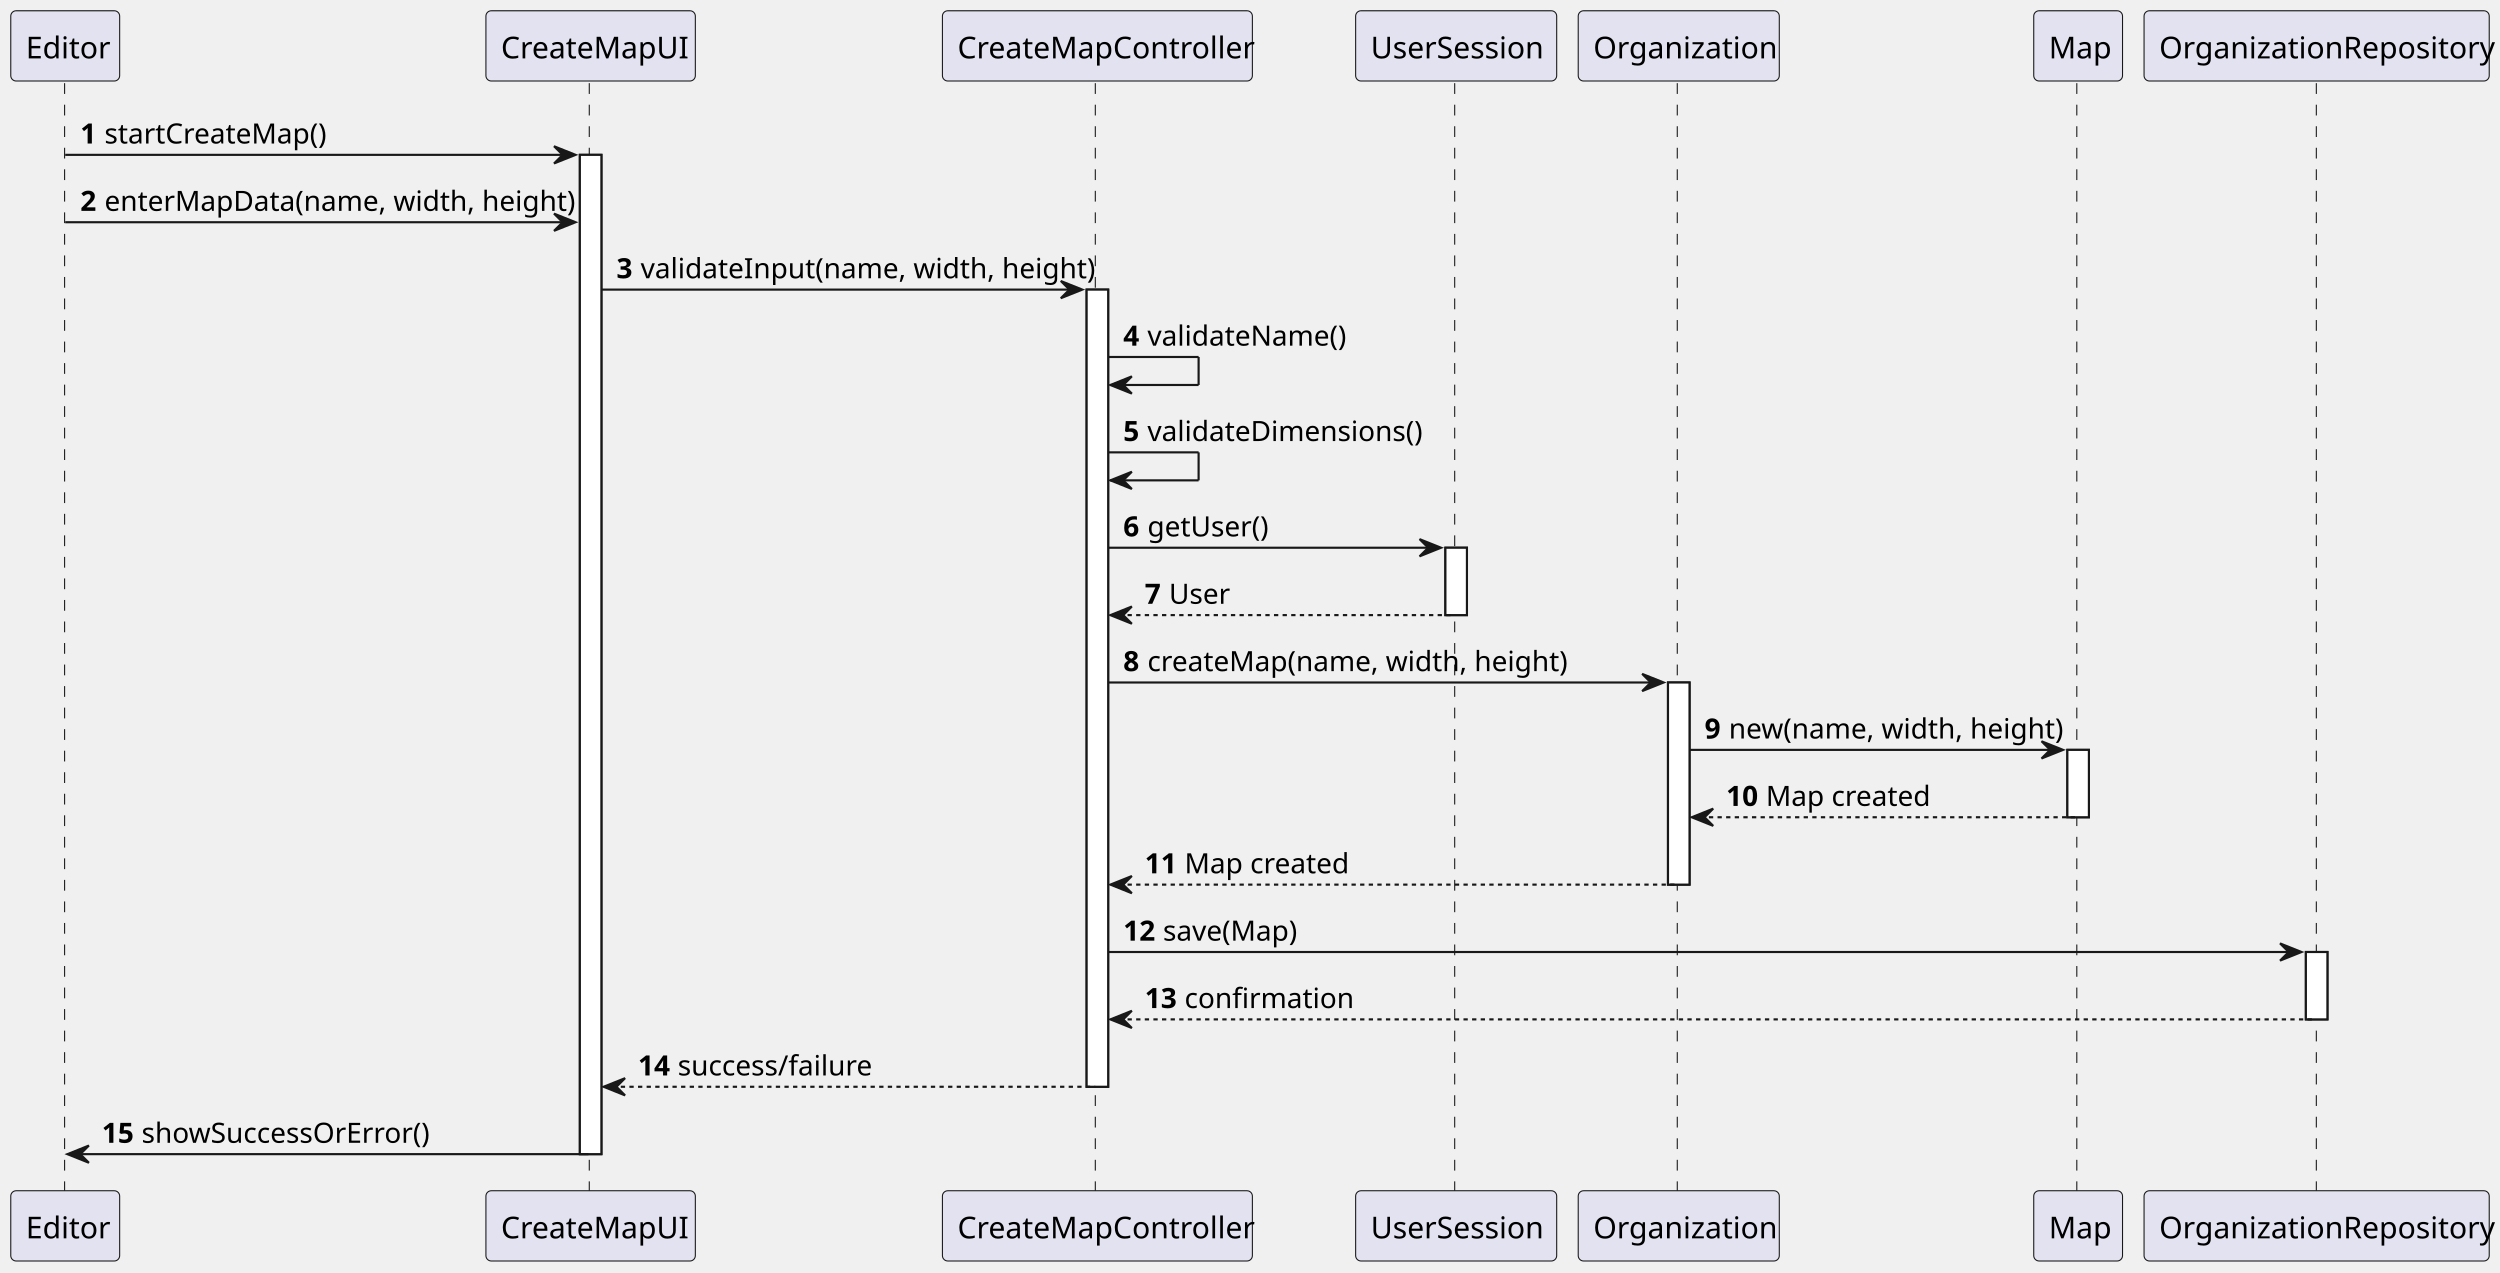
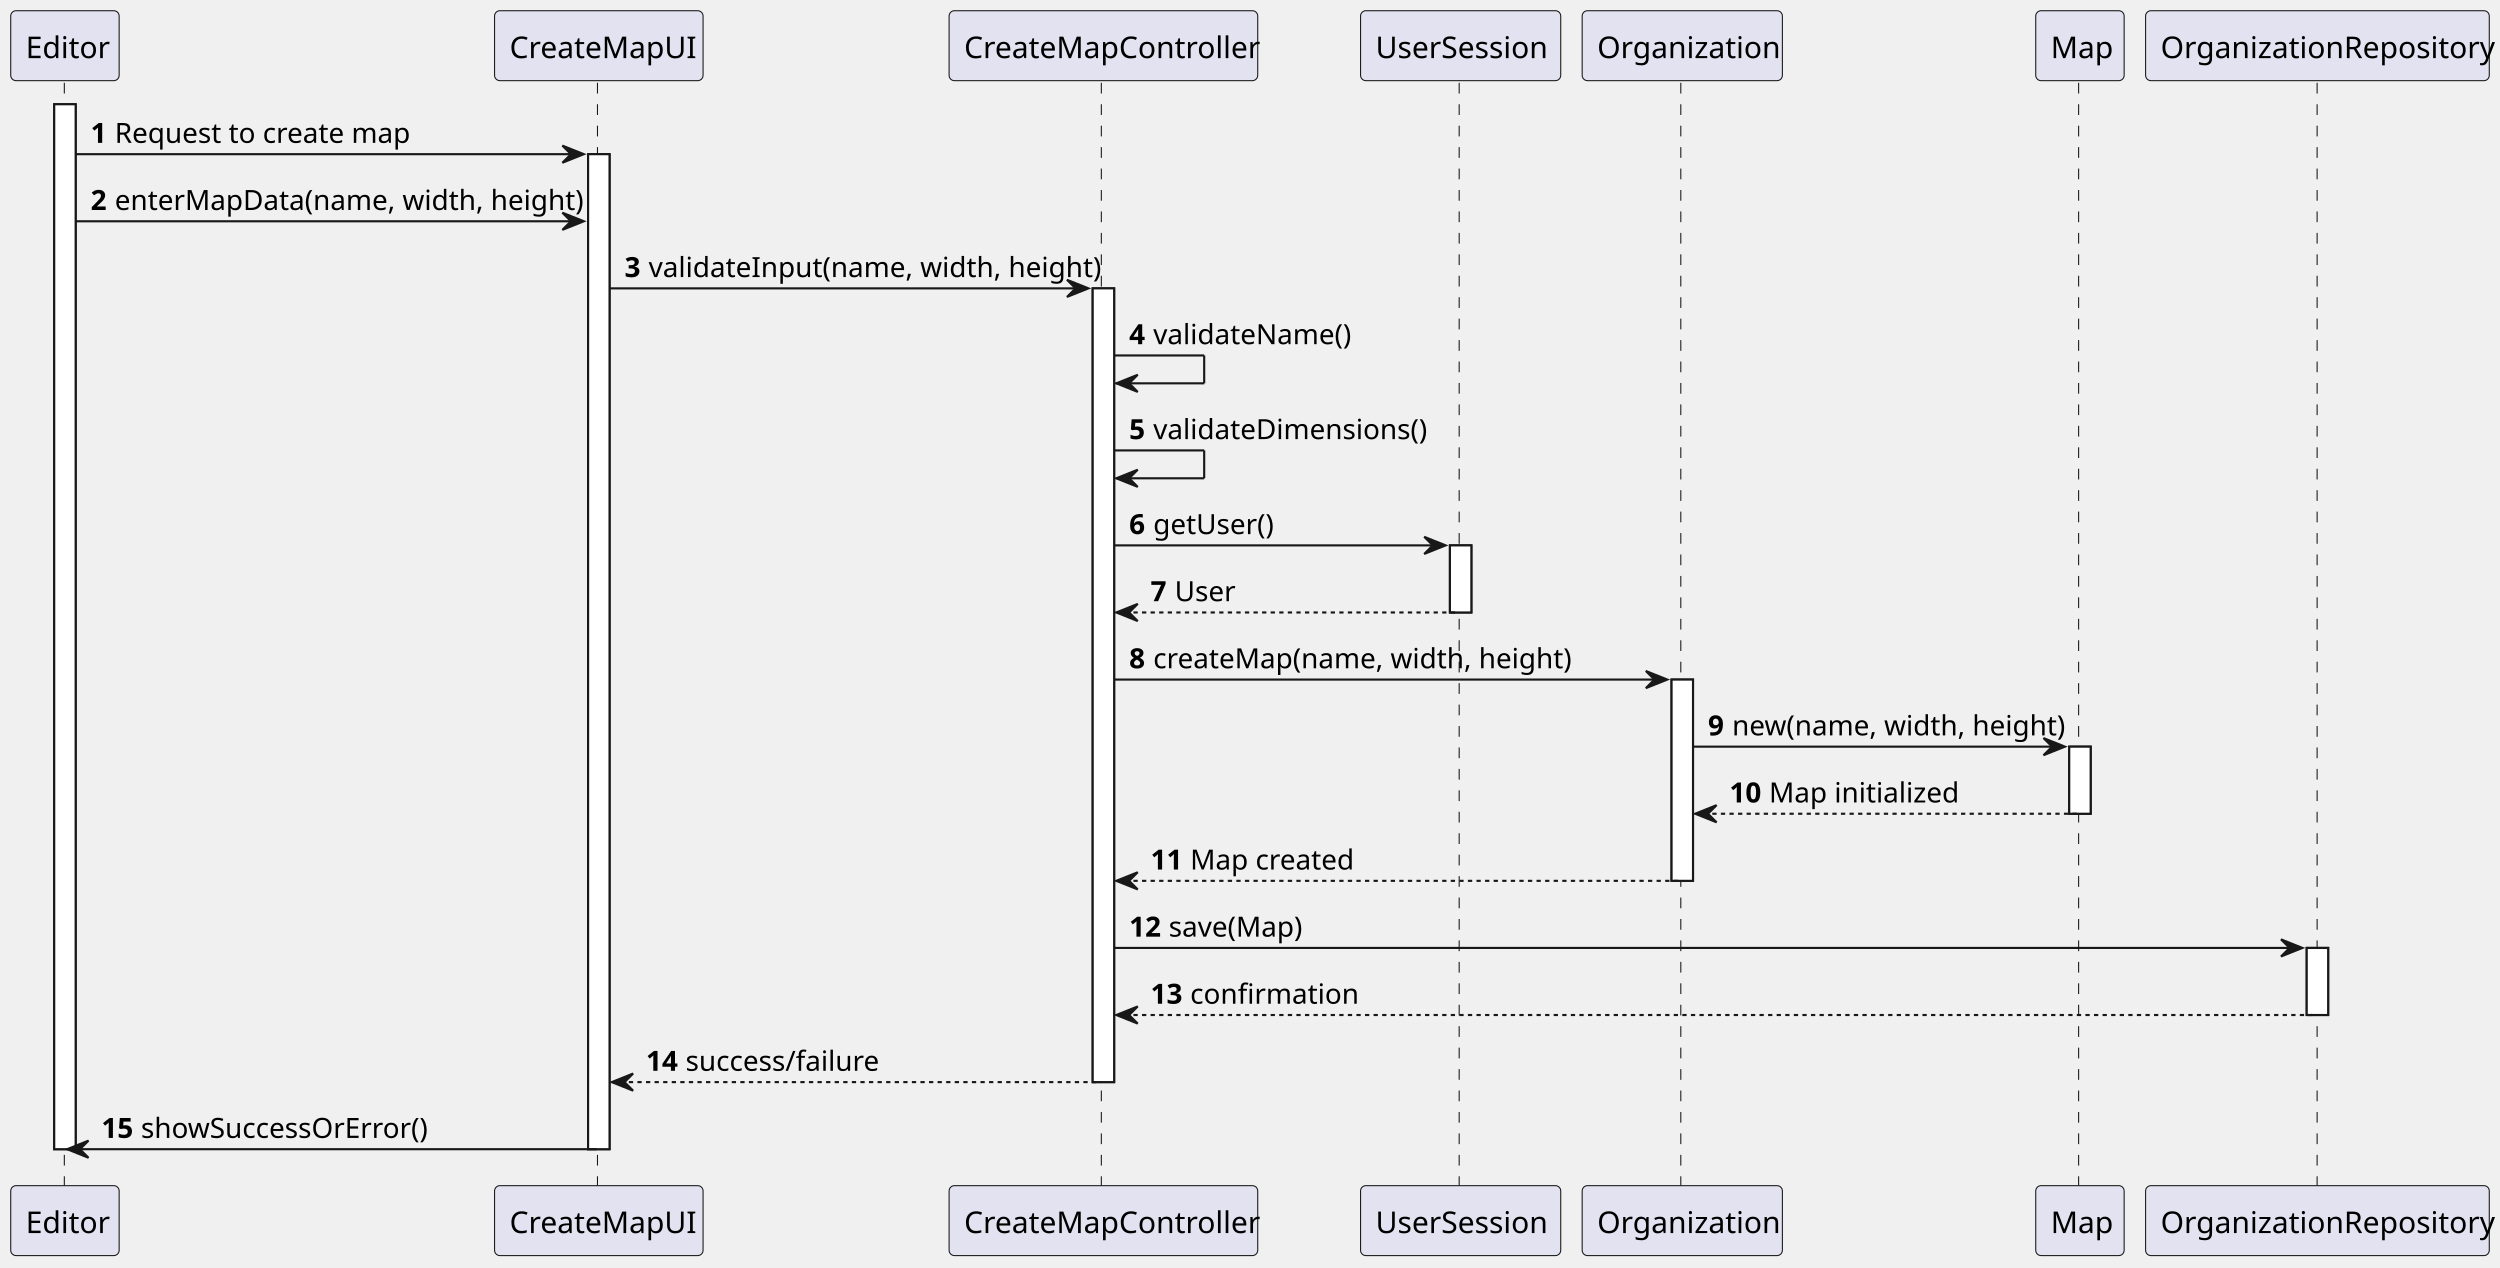
- <svg xmlns="http://www.w3.org/2000/svg" contentStyleType="text/css" height="591px" preserveAspectRatio="none" style="width:1161px;height:591px;background:#FFFFFF;" version="1.1" viewBox="0 0 1161 591" width="1161px" zoomAndPan="magnify">
+ <svg xmlns="http://www.w3.org/2000/svg" contentStyleType="text/css" height="591px" preserveAspectRatio="none" style="width:1166px;height:591px;background:#FFFFFF;" version="1.1" viewBox="0 0 1166 591" width="1166px" zoomAndPan="magnify">
  <defs />
  <g>
-     <rect fill="#FFFFFF" height="464.074" style="stroke:#181818;stroke-width:1.0;" width="10" x="269.289" y="71.912" />
-     <rect fill="#FFFFFF" height="370.201" style="stroke:#181818;stroke-width:1.0;" width="10" x="504.633" y="134.494" />
-     <rect fill="#FFFFFF" height="31.291" style="stroke:#181818;stroke-width:1.0;" width="10" x="671.243" y="254.367" />
-     <rect fill="#FFFFFF" height="93.873" style="stroke:#181818;stroke-width:1.0;" width="10" x="774.615" y="316.949" />
-     <rect fill="#FFFFFF" height="31.291" style="stroke:#181818;stroke-width:1.0;" width="10" x="960.085" y="348.24" />
-     <rect fill="#FFFFFF" height="31.291" style="stroke:#181818;stroke-width:1.0;" width="10" x="1070.851" y="442.113" />
+     <rect fill="#FFFFFF" height="487.365" style="stroke:#181818;stroke-width:1.0;" width="10" x="25.286" y="48.621" />
+     <rect fill="#FFFFFF" height="464.074" style="stroke:#181818;stroke-width:1.0;" width="10" x="274.289" y="71.912" />
+     <rect fill="#FFFFFF" height="370.201" style="stroke:#181818;stroke-width:1.0;" width="10" x="509.633" y="134.494" />
+     <rect fill="#FFFFFF" height="31.291" style="stroke:#181818;stroke-width:1.0;" width="10" x="676.243" y="254.367" />
+     <rect fill="#FFFFFF" height="93.873" style="stroke:#181818;stroke-width:1.0;" width="10" x="779.615" y="316.949" />
+     <rect fill="#FFFFFF" height="31.291" style="stroke:#181818;stroke-width:1.0;" width="10" x="965.085" y="348.24" />
+     <rect fill="#FFFFFF" height="31.291" style="stroke:#181818;stroke-width:1.0;" width="10" x="1075.851" y="442.113" />
    <line style="stroke:#181818;stroke-width:0.5;stroke-dasharray:5.0,5.0;" x1="30" x2="30" y1="38.621" y2="553.986" />
-     <line style="stroke:#181818;stroke-width:0.5;stroke-dasharray:5.0,5.0;" x1="273.661" x2="273.661" y1="38.621" y2="553.986" />
-     <line style="stroke:#181818;stroke-width:0.5;stroke-dasharray:5.0,5.0;" x1="508.661" x2="508.661" y1="38.621" y2="553.986" />
-     <line style="stroke:#181818;stroke-width:0.5;stroke-dasharray:5.0,5.0;" x1="675.56" x2="675.56" y1="38.621" y2="553.986" />
-     <line style="stroke:#181818;stroke-width:0.5;stroke-dasharray:5.0,5.0;" x1="778.925" x2="778.925" y1="38.621" y2="553.986" />
-     <line style="stroke:#181818;stroke-width:0.5;stroke-dasharray:5.0,5.0;" x1="964.468" x2="964.468" y1="38.621" y2="553.986" />
-     <line style="stroke:#181818;stroke-width:0.5;stroke-dasharray:5.0,5.0;" x1="1075.703" x2="1075.703" y1="38.621" y2="553.986" />
+     <line style="stroke:#181818;stroke-width:0.5;stroke-dasharray:5.0,5.0;" x1="278.661" x2="278.661" y1="38.621" y2="553.986" />
+     <line style="stroke:#181818;stroke-width:0.5;stroke-dasharray:5.0,5.0;" x1="513.661" x2="513.661" y1="38.621" y2="553.986" />
+     <line style="stroke:#181818;stroke-width:0.5;stroke-dasharray:5.0,5.0;" x1="680.56" x2="680.56" y1="38.621" y2="553.986" />
+     <line style="stroke:#181818;stroke-width:0.5;stroke-dasharray:5.0,5.0;" x1="783.925" x2="783.925" y1="38.621" y2="553.986" />
+     <line style="stroke:#181818;stroke-width:0.5;stroke-dasharray:5.0,5.0;" x1="969.468" x2="969.468" y1="38.621" y2="553.986" />
+     <line style="stroke:#181818;stroke-width:0.5;stroke-dasharray:5.0,5.0;" x1="1080.703" x2="1080.703" y1="38.621" y2="553.986" />
    <rect fill="#E2E2F0" height="32.621" rx="2.5" ry="2.5" style="stroke:#181818;stroke-width:0.5;" width="50.572" x="5" y="5" />
    <text fill="#000000" font-family="sans-serif" font-size="14" lengthAdjust="spacing" textLength="36.572" x="12" y="27.107">Editor</text>
    <rect fill="#E2E2F0" height="32.621" rx="2.5" ry="2.5" style="stroke:#181818;stroke-width:0.5;" width="50.572" x="5" y="552.986" />
    <text fill="#000000" font-family="sans-serif" font-size="14" lengthAdjust="spacing" textLength="36.572" x="12" y="575.094">Editor</text>
-     <rect fill="#E2E2F0" height="32.621" rx="2.5" ry="2.5" style="stroke:#181818;stroke-width:0.5;" width="97.255" x="225.661" y="5" />
-     <text fill="#000000" font-family="sans-serif" font-size="14" lengthAdjust="spacing" textLength="83.255" x="232.661" y="27.107">CreateMapUI</text>
-     <rect fill="#E2E2F0" height="32.621" rx="2.5" ry="2.5" style="stroke:#181818;stroke-width:0.5;" width="97.255" x="225.661" y="552.986" />
-     <text fill="#000000" font-family="sans-serif" font-size="14" lengthAdjust="spacing" textLength="83.255" x="232.661" y="575.094">CreateMapUI</text>
-     <rect fill="#E2E2F0" height="32.621" rx="2.5" ry="2.5" style="stroke:#181818;stroke-width:0.5;" width="143.944" x="437.661" y="5" />
-     <text fill="#000000" font-family="sans-serif" font-size="14" lengthAdjust="spacing" textLength="129.944" x="444.661" y="27.107">CreateMapController</text>
-     <rect fill="#E2E2F0" height="32.621" rx="2.5" ry="2.5" style="stroke:#181818;stroke-width:0.5;" width="143.944" x="437.661" y="552.986" />
-     <text fill="#000000" font-family="sans-serif" font-size="14" lengthAdjust="spacing" textLength="129.944" x="444.661" y="575.094">CreateMapController</text>
-     <rect fill="#E2E2F0" height="32.621" rx="2.5" ry="2.5" style="stroke:#181818;stroke-width:0.5;" width="93.365" x="629.56" y="5" />
-     <text fill="#000000" font-family="sans-serif" font-size="14" lengthAdjust="spacing" textLength="79.365" x="636.56" y="27.107">UserSession</text>
-     <rect fill="#E2E2F0" height="32.621" rx="2.5" ry="2.5" style="stroke:#181818;stroke-width:0.5;" width="93.365" x="629.56" y="552.986" />
-     <text fill="#000000" font-family="sans-serif" font-size="14" lengthAdjust="spacing" textLength="79.365" x="636.56" y="575.094">UserSession</text>
-     <rect fill="#E2E2F0" height="32.621" rx="2.5" ry="2.5" style="stroke:#181818;stroke-width:0.5;" width="93.379" x="732.925" y="5" />
-     <text fill="#000000" font-family="sans-serif" font-size="14" lengthAdjust="spacing" textLength="79.379" x="739.925" y="27.107">Organization</text>
-     <rect fill="#E2E2F0" height="32.621" rx="2.5" ry="2.5" style="stroke:#181818;stroke-width:0.5;" width="93.379" x="732.925" y="552.986" />
-     <text fill="#000000" font-family="sans-serif" font-size="14" lengthAdjust="spacing" textLength="79.379" x="739.925" y="575.094">Organization</text>
-     <rect fill="#E2E2F0" height="32.621" rx="2.5" ry="2.5" style="stroke:#181818;stroke-width:0.5;" width="41.234" x="944.468" y="5" />
-     <text fill="#000000" font-family="sans-serif" font-size="14" lengthAdjust="spacing" textLength="27.234" x="951.468" y="27.107">Map</text>
-     <rect fill="#E2E2F0" height="32.621" rx="2.5" ry="2.5" style="stroke:#181818;stroke-width:0.5;" width="41.234" x="944.468" y="552.986" />
-     <text fill="#000000" font-family="sans-serif" font-size="14" lengthAdjust="spacing" textLength="27.234" x="951.468" y="575.094">Map</text>
-     <rect fill="#E2E2F0" height="32.621" rx="2.5" ry="2.5" style="stroke:#181818;stroke-width:0.5;" width="160.296" x="995.703" y="5" />
-     <text fill="#000000" font-family="sans-serif" font-size="14" lengthAdjust="spacing" textLength="146.296" x="1002.703" y="27.107">OrganizationRepository</text>
-     <rect fill="#E2E2F0" height="32.621" rx="2.5" ry="2.5" style="stroke:#181818;stroke-width:0.5;" width="160.296" x="995.703" y="552.986" />
-     <text fill="#000000" font-family="sans-serif" font-size="14" lengthAdjust="spacing" textLength="146.296" x="1002.703" y="575.094">OrganizationRepository</text>
-     <rect fill="#FFFFFF" height="464.074" style="stroke:#181818;stroke-width:1.0;" width="10" x="269.289" y="71.912" />
-     <rect fill="#FFFFFF" height="370.201" style="stroke:#181818;stroke-width:1.0;" width="10" x="504.633" y="134.494" />
-     <rect fill="#FFFFFF" height="31.291" style="stroke:#181818;stroke-width:1.0;" width="10" x="671.243" y="254.367" />
-     <rect fill="#FFFFFF" height="93.873" style="stroke:#181818;stroke-width:1.0;" width="10" x="774.615" y="316.949" />
-     <rect fill="#FFFFFF" height="31.291" style="stroke:#181818;stroke-width:1.0;" width="10" x="960.085" y="348.24" />
-     <rect fill="#FFFFFF" height="31.291" style="stroke:#181818;stroke-width:1.0;" width="10" x="1070.851" y="442.113" />
-     <polygon fill="#181818" points="257.289,67.912,267.289,71.912,257.289,75.912,261.289,71.912" style="stroke:#181818;stroke-width:1.0;" />
-     <line style="stroke:#181818;stroke-width:1.0;" x1="30.286" x2="263.289" y1="71.912" y2="71.912" />
-     <text fill="#000000" font-family="sans-serif" font-size="13" font-weight="bold" lengthAdjust="spacing" textLength="7.23" x="37.286" y="66.649">1</text>
-     <text fill="#000000" font-family="sans-serif" font-size="13" lengthAdjust="spacing" textLength="98.249" x="48.516" y="66.649">startCreateMap()</text>
-     <polygon fill="#181818" points="257.289,99.203,267.289,103.203,257.289,107.203,261.289,103.203" style="stroke:#181818;stroke-width:1.0;" />
-     <line style="stroke:#181818;stroke-width:1.0;" x1="30.286" x2="263.289" y1="103.203" y2="103.203" />
-     <text fill="#000000" font-family="sans-serif" font-size="13" font-weight="bold" lengthAdjust="spacing" textLength="7.23" x="37.286" y="97.94">2</text>
-     <text fill="#000000" font-family="sans-serif" font-size="13" lengthAdjust="spacing" textLength="203.773" x="48.516" y="97.94">enterMapData(name, width, height)</text>
-     <polygon fill="#181818" points="492.633,130.494,502.633,134.494,492.633,138.494,496.633,134.494" style="stroke:#181818;stroke-width:1.0;" />
-     <line style="stroke:#181818;stroke-width:1.0;" x1="279.289" x2="498.633" y1="134.494" y2="134.494" />
-     <text fill="#000000" font-family="sans-serif" font-size="13" font-weight="bold" lengthAdjust="spacing" textLength="7.23" x="286.289" y="129.231">3</text>
-     <text fill="#000000" font-family="sans-serif" font-size="13" lengthAdjust="spacing" textLength="195.114" x="297.519" y="129.231">validateInput(name, width, height)</text>
-     <line style="stroke:#181818;stroke-width:1.0;" x1="514.633" x2="556.633" y1="165.785" y2="165.785" />
-     <line style="stroke:#181818;stroke-width:1.0;" x1="556.633" x2="556.633" y1="165.785" y2="178.785" />
-     <line style="stroke:#181818;stroke-width:1.0;" x1="515.633" x2="556.633" y1="178.785" y2="178.785" />
-     <polygon fill="#181818" points="525.633,174.785,515.633,178.785,525.633,182.785,521.633,178.785" style="stroke:#181818;stroke-width:1.0;" />
-     <text fill="#000000" font-family="sans-serif" font-size="13" font-weight="bold" lengthAdjust="spacing" textLength="7.23" x="521.633" y="160.523">4</text>
-     <text fill="#000000" font-family="sans-serif" font-size="13" lengthAdjust="spacing" textLength="88.144" x="532.863" y="160.523">validateName()</text>
-     <line style="stroke:#181818;stroke-width:1.0;" x1="514.633" x2="556.633" y1="210.076" y2="210.076" />
-     <line style="stroke:#181818;stroke-width:1.0;" x1="556.633" x2="556.633" y1="210.076" y2="223.076" />
-     <line style="stroke:#181818;stroke-width:1.0;" x1="515.633" x2="556.633" y1="223.076" y2="223.076" />
-     <polygon fill="#181818" points="525.633,219.076,515.633,223.076,525.633,227.076,521.633,223.076" style="stroke:#181818;stroke-width:1.0;" />
-     <text fill="#000000" font-family="sans-serif" font-size="13" font-weight="bold" lengthAdjust="spacing" textLength="7.23" x="521.633" y="204.814">5</text>
-     <text fill="#000000" font-family="sans-serif" font-size="13" lengthAdjust="spacing" textLength="121.38" x="532.863" y="204.814">validateDimensions()</text>
-     <polygon fill="#181818" points="659.243,250.367,669.243,254.367,659.243,258.367,663.243,254.367" style="stroke:#181818;stroke-width:1.0;" />
-     <line style="stroke:#181818;stroke-width:1.0;" x1="514.633" x2="665.243" y1="254.367" y2="254.367" />
-     <text fill="#000000" font-family="sans-serif" font-size="13" font-weight="bold" lengthAdjust="spacing" textLength="7.23" x="521.633" y="249.105">6</text>
-     <text fill="#000000" font-family="sans-serif" font-size="13" lengthAdjust="spacing" textLength="54.177" x="532.863" y="249.105">getUser()</text>
-     <polygon fill="#181818" points="525.633,281.658,515.633,285.658,525.633,289.658,521.633,285.658" style="stroke:#181818;stroke-width:1.0;" />
-     <line style="stroke:#181818;stroke-width:1.0;stroke-dasharray:2.0,2.0;" x1="519.633" x2="675.243" y1="285.658" y2="285.658" />
-     <text fill="#000000" font-family="sans-serif" font-size="13" font-weight="bold" lengthAdjust="spacing" textLength="7.23" x="531.633" y="280.396">7</text>
-     <text fill="#000000" font-family="sans-serif" font-size="13" lengthAdjust="spacing" textLength="27.447" x="542.863" y="280.396">User</text>
-     <polygon fill="#181818" points="762.615,312.949,772.615,316.949,762.615,320.949,766.615,316.949" style="stroke:#181818;stroke-width:1.0;" />
-     <line style="stroke:#181818;stroke-width:1.0;" x1="514.633" x2="768.615" y1="316.949" y2="316.949" />
-     <text fill="#000000" font-family="sans-serif" font-size="13" font-weight="bold" lengthAdjust="spacing" textLength="7.23" x="521.633" y="311.687">8</text>
-     <text fill="#000000" font-family="sans-serif" font-size="13" lengthAdjust="spacing" textLength="182.812" x="532.863" y="311.687">createMap(name, width, height)</text>
-     <polygon fill="#181818" points="948.085,344.24,958.085,348.24,948.085,352.24,952.085,348.24" style="stroke:#181818;stroke-width:1.0;" />
-     <line style="stroke:#181818;stroke-width:1.0;" x1="784.615" x2="954.085" y1="348.24" y2="348.24" />
-     <text fill="#000000" font-family="sans-serif" font-size="13" font-weight="bold" lengthAdjust="spacing" textLength="7.23" x="791.615" y="342.978">9</text>
-     <text fill="#000000" font-family="sans-serif" font-size="13" lengthAdjust="spacing" textLength="145.241" x="802.845" y="342.978">new(name, width, height)</text>
-     <polygon fill="#181818" points="795.615,375.531,785.615,379.531,795.615,383.531,791.615,379.531" style="stroke:#181818;stroke-width:1.0;" />
-     <line style="stroke:#181818;stroke-width:1.0;stroke-dasharray:2.0,2.0;" x1="789.615" x2="964.085" y1="379.531" y2="379.531" />
-     <text fill="#000000" font-family="sans-serif" font-size="13" font-weight="bold" lengthAdjust="spacing" textLength="14.46" x="801.615" y="374.269">10</text>
-     <text fill="#000000" font-family="sans-serif" font-size="13" lengthAdjust="spacing" textLength="72.262" x="820.075" y="374.269">Map created</text>
-     <polygon fill="#181818" points="525.633,406.822,515.633,410.822,525.633,414.822,521.633,410.822" style="stroke:#181818;stroke-width:1.0;" />
-     <line style="stroke:#181818;stroke-width:1.0;stroke-dasharray:2.0,2.0;" x1="519.633" x2="778.615" y1="410.822" y2="410.822" />
-     <text fill="#000000" font-family="sans-serif" font-size="13" font-weight="bold" lengthAdjust="spacing" textLength="14.46" x="531.633" y="405.56">11</text>
-     <text fill="#000000" font-family="sans-serif" font-size="13" lengthAdjust="spacing" textLength="72.262" x="550.093" y="405.56">Map created</text>
-     <polygon fill="#181818" points="1058.851,438.113,1068.851,442.113,1058.851,446.113,1062.851,442.113" style="stroke:#181818;stroke-width:1.0;" />
-     <line style="stroke:#181818;stroke-width:1.0;" x1="514.633" x2="1064.851" y1="442.113" y2="442.113" />
-     <text fill="#000000" font-family="sans-serif" font-size="13" font-weight="bold" lengthAdjust="spacing" textLength="14.46" x="521.633" y="436.851">12</text>
-     <text fill="#000000" font-family="sans-serif" font-size="13" lengthAdjust="spacing" textLength="61.407" x="540.093" y="436.851">save(Map)</text>
-     <polygon fill="#181818" points="525.633,469.404,515.633,473.404,525.633,477.404,521.633,473.404" style="stroke:#181818;stroke-width:1.0;" />
-     <line style="stroke:#181818;stroke-width:1.0;stroke-dasharray:2.0,2.0;" x1="519.633" x2="1074.851" y1="473.404" y2="473.404" />
-     <text fill="#000000" font-family="sans-serif" font-size="13" font-weight="bold" lengthAdjust="spacing" textLength="14.46" x="531.633" y="468.142">13</text>
-     <text fill="#000000" font-family="sans-serif" font-size="13" lengthAdjust="spacing" textLength="70.808" x="550.093" y="468.142">confirmation</text>
-     <polygon fill="#181818" points="290.289,500.695,280.289,504.695,290.289,508.695,286.289,504.695" style="stroke:#181818;stroke-width:1.0;" />
-     <line style="stroke:#181818;stroke-width:1.0;stroke-dasharray:2.0,2.0;" x1="284.289" x2="508.633" y1="504.695" y2="504.695" />
-     <text fill="#000000" font-family="sans-serif" font-size="13" font-weight="bold" lengthAdjust="spacing" textLength="14.46" x="296.289" y="499.433">14</text>
-     <text fill="#000000" font-family="sans-serif" font-size="13" lengthAdjust="spacing" textLength="85.979" x="314.748" y="499.433">success/failure</text>
+     <rect fill="#E2E2F0" height="32.621" rx="2.5" ry="2.5" style="stroke:#181818;stroke-width:0.5;" width="97.255" x="230.661" y="5" />
+     <text fill="#000000" font-family="sans-serif" font-size="14" lengthAdjust="spacing" textLength="83.255" x="237.661" y="27.107">CreateMapUI</text>
+     <rect fill="#E2E2F0" height="32.621" rx="2.5" ry="2.5" style="stroke:#181818;stroke-width:0.5;" width="97.255" x="230.661" y="552.986" />
+     <text fill="#000000" font-family="sans-serif" font-size="14" lengthAdjust="spacing" textLength="83.255" x="237.661" y="575.094">CreateMapUI</text>
+     <rect fill="#E2E2F0" height="32.621" rx="2.5" ry="2.5" style="stroke:#181818;stroke-width:0.5;" width="143.944" x="442.661" y="5" />
+     <text fill="#000000" font-family="sans-serif" font-size="14" lengthAdjust="spacing" textLength="129.944" x="449.661" y="27.107">CreateMapController</text>
+     <rect fill="#E2E2F0" height="32.621" rx="2.5" ry="2.5" style="stroke:#181818;stroke-width:0.5;" width="143.944" x="442.661" y="552.986" />
+     <text fill="#000000" font-family="sans-serif" font-size="14" lengthAdjust="spacing" textLength="129.944" x="449.661" y="575.094">CreateMapController</text>
+     <rect fill="#E2E2F0" height="32.621" rx="2.5" ry="2.5" style="stroke:#181818;stroke-width:0.5;" width="93.365" x="634.56" y="5" />
+     <text fill="#000000" font-family="sans-serif" font-size="14" lengthAdjust="spacing" textLength="79.365" x="641.56" y="27.107">UserSession</text>
+     <rect fill="#E2E2F0" height="32.621" rx="2.5" ry="2.5" style="stroke:#181818;stroke-width:0.5;" width="93.365" x="634.56" y="552.986" />
+     <text fill="#000000" font-family="sans-serif" font-size="14" lengthAdjust="spacing" textLength="79.365" x="641.56" y="575.094">UserSession</text>
+     <rect fill="#E2E2F0" height="32.621" rx="2.5" ry="2.5" style="stroke:#181818;stroke-width:0.5;" width="93.379" x="737.925" y="5" />
+     <text fill="#000000" font-family="sans-serif" font-size="14" lengthAdjust="spacing" textLength="79.379" x="744.925" y="27.107">Organization</text>
+     <rect fill="#E2E2F0" height="32.621" rx="2.5" ry="2.5" style="stroke:#181818;stroke-width:0.5;" width="93.379" x="737.925" y="552.986" />
+     <text fill="#000000" font-family="sans-serif" font-size="14" lengthAdjust="spacing" textLength="79.379" x="744.925" y="575.094">Organization</text>
+     <rect fill="#E2E2F0" height="32.621" rx="2.5" ry="2.5" style="stroke:#181818;stroke-width:0.5;" width="41.234" x="949.468" y="5" />
+     <text fill="#000000" font-family="sans-serif" font-size="14" lengthAdjust="spacing" textLength="27.234" x="956.468" y="27.107">Map</text>
+     <rect fill="#E2E2F0" height="32.621" rx="2.5" ry="2.5" style="stroke:#181818;stroke-width:0.5;" width="41.234" x="949.468" y="552.986" />
+     <text fill="#000000" font-family="sans-serif" font-size="14" lengthAdjust="spacing" textLength="27.234" x="956.468" y="575.094">Map</text>
+     <rect fill="#E2E2F0" height="32.621" rx="2.5" ry="2.5" style="stroke:#181818;stroke-width:0.5;" width="160.296" x="1000.703" y="5" />
+     <text fill="#000000" font-family="sans-serif" font-size="14" lengthAdjust="spacing" textLength="146.296" x="1007.703" y="27.107">OrganizationRepository</text>
+     <rect fill="#E2E2F0" height="32.621" rx="2.5" ry="2.5" style="stroke:#181818;stroke-width:0.5;" width="160.296" x="1000.703" y="552.986" />
+     <text fill="#000000" font-family="sans-serif" font-size="14" lengthAdjust="spacing" textLength="146.296" x="1007.703" y="575.094">OrganizationRepository</text>
+     <rect fill="#FFFFFF" height="487.365" style="stroke:#181818;stroke-width:1.0;" width="10" x="25.286" y="48.621" />
+     <rect fill="#FFFFFF" height="464.074" style="stroke:#181818;stroke-width:1.0;" width="10" x="274.289" y="71.912" />
+     <rect fill="#FFFFFF" height="370.201" style="stroke:#181818;stroke-width:1.0;" width="10" x="509.633" y="134.494" />
+     <rect fill="#FFFFFF" height="31.291" style="stroke:#181818;stroke-width:1.0;" width="10" x="676.243" y="254.367" />
+     <rect fill="#FFFFFF" height="93.873" style="stroke:#181818;stroke-width:1.0;" width="10" x="779.615" y="316.949" />
+     <rect fill="#FFFFFF" height="31.291" style="stroke:#181818;stroke-width:1.0;" width="10" x="965.085" y="348.24" />
+     <rect fill="#FFFFFF" height="31.291" style="stroke:#181818;stroke-width:1.0;" width="10" x="1075.851" y="442.113" />
+     <polygon fill="#181818" points="262.289,67.912,272.289,71.912,262.289,75.912,266.289,71.912" style="stroke:#181818;stroke-width:1.0;" />
+     <line style="stroke:#181818;stroke-width:1.0;" x1="35.286" x2="268.289" y1="71.912" y2="71.912" />
+     <text fill="#000000" font-family="sans-serif" font-size="13" font-weight="bold" lengthAdjust="spacing" textLength="7.23" x="42.286" y="66.649">1</text>
+     <text fill="#000000" font-family="sans-serif" font-size="13" lengthAdjust="spacing" textLength="131.517" x="53.516" y="66.649">Request to create map</text>
+     <polygon fill="#181818" points="262.289,99.203,272.289,103.203,262.289,107.203,266.289,103.203" style="stroke:#181818;stroke-width:1.0;" />
+     <line style="stroke:#181818;stroke-width:1.0;" x1="35.286" x2="268.289" y1="103.203" y2="103.203" />
+     <text fill="#000000" font-family="sans-serif" font-size="13" font-weight="bold" lengthAdjust="spacing" textLength="7.23" x="42.286" y="97.94">2</text>
+     <text fill="#000000" font-family="sans-serif" font-size="13" lengthAdjust="spacing" textLength="203.773" x="53.516" y="97.94">enterMapData(name, width, height)</text>
+     <polygon fill="#181818" points="497.633,130.494,507.633,134.494,497.633,138.494,501.633,134.494" style="stroke:#181818;stroke-width:1.0;" />
+     <line style="stroke:#181818;stroke-width:1.0;" x1="284.289" x2="503.633" y1="134.494" y2="134.494" />
+     <text fill="#000000" font-family="sans-serif" font-size="13" font-weight="bold" lengthAdjust="spacing" textLength="7.23" x="291.289" y="129.231">3</text>
+     <text fill="#000000" font-family="sans-serif" font-size="13" lengthAdjust="spacing" textLength="195.114" x="302.519" y="129.231">validateInput(name, width, height)</text>
+     <line style="stroke:#181818;stroke-width:1.0;" x1="519.633" x2="561.633" y1="165.785" y2="165.785" />
+     <line style="stroke:#181818;stroke-width:1.0;" x1="561.633" x2="561.633" y1="165.785" y2="178.785" />
+     <line style="stroke:#181818;stroke-width:1.0;" x1="520.633" x2="561.633" y1="178.785" y2="178.785" />
+     <polygon fill="#181818" points="530.633,174.785,520.633,178.785,530.633,182.785,526.633,178.785" style="stroke:#181818;stroke-width:1.0;" />
+     <text fill="#000000" font-family="sans-serif" font-size="13" font-weight="bold" lengthAdjust="spacing" textLength="7.23" x="526.633" y="160.523">4</text>
+     <text fill="#000000" font-family="sans-serif" font-size="13" lengthAdjust="spacing" textLength="88.144" x="537.863" y="160.523">validateName()</text>
+     <line style="stroke:#181818;stroke-width:1.0;" x1="519.633" x2="561.633" y1="210.076" y2="210.076" />
+     <line style="stroke:#181818;stroke-width:1.0;" x1="561.633" x2="561.633" y1="210.076" y2="223.076" />
+     <line style="stroke:#181818;stroke-width:1.0;" x1="520.633" x2="561.633" y1="223.076" y2="223.076" />
+     <polygon fill="#181818" points="530.633,219.076,520.633,223.076,530.633,227.076,526.633,223.076" style="stroke:#181818;stroke-width:1.0;" />
+     <text fill="#000000" font-family="sans-serif" font-size="13" font-weight="bold" lengthAdjust="spacing" textLength="7.23" x="526.633" y="204.814">5</text>
+     <text fill="#000000" font-family="sans-serif" font-size="13" lengthAdjust="spacing" textLength="121.38" x="537.863" y="204.814">validateDimensions()</text>
+     <polygon fill="#181818" points="664.243,250.367,674.243,254.367,664.243,258.367,668.243,254.367" style="stroke:#181818;stroke-width:1.0;" />
+     <line style="stroke:#181818;stroke-width:1.0;" x1="519.633" x2="670.243" y1="254.367" y2="254.367" />
+     <text fill="#000000" font-family="sans-serif" font-size="13" font-weight="bold" lengthAdjust="spacing" textLength="7.23" x="526.633" y="249.105">6</text>
+     <text fill="#000000" font-family="sans-serif" font-size="13" lengthAdjust="spacing" textLength="54.177" x="537.863" y="249.105">getUser()</text>
+     <polygon fill="#181818" points="530.633,281.658,520.633,285.658,530.633,289.658,526.633,285.658" style="stroke:#181818;stroke-width:1.0;" />
+     <line style="stroke:#181818;stroke-width:1.0;stroke-dasharray:2.0,2.0;" x1="524.633" x2="680.243" y1="285.658" y2="285.658" />
+     <text fill="#000000" font-family="sans-serif" font-size="13" font-weight="bold" lengthAdjust="spacing" textLength="7.23" x="536.633" y="280.396">7</text>
+     <text fill="#000000" font-family="sans-serif" font-size="13" lengthAdjust="spacing" textLength="27.447" x="547.863" y="280.396">User</text>
+     <polygon fill="#181818" points="767.615,312.949,777.615,316.949,767.615,320.949,771.615,316.949" style="stroke:#181818;stroke-width:1.0;" />
+     <line style="stroke:#181818;stroke-width:1.0;" x1="519.633" x2="773.615" y1="316.949" y2="316.949" />
+     <text fill="#000000" font-family="sans-serif" font-size="13" font-weight="bold" lengthAdjust="spacing" textLength="7.23" x="526.633" y="311.687">8</text>
+     <text fill="#000000" font-family="sans-serif" font-size="13" lengthAdjust="spacing" textLength="182.812" x="537.863" y="311.687">createMap(name, width, height)</text>
+     <polygon fill="#181818" points="953.085,344.24,963.085,348.24,953.085,352.24,957.085,348.24" style="stroke:#181818;stroke-width:1.0;" />
+     <line style="stroke:#181818;stroke-width:1.0;" x1="789.615" x2="959.085" y1="348.24" y2="348.24" />
+     <text fill="#000000" font-family="sans-serif" font-size="13" font-weight="bold" lengthAdjust="spacing" textLength="7.23" x="796.615" y="342.978">9</text>
+     <text fill="#000000" font-family="sans-serif" font-size="13" lengthAdjust="spacing" textLength="145.241" x="807.845" y="342.978">new(name, width, height)</text>
+     <polygon fill="#181818" points="800.615,375.531,790.615,379.531,800.615,383.531,796.615,379.531" style="stroke:#181818;stroke-width:1.0;" />
+     <line style="stroke:#181818;stroke-width:1.0;stroke-dasharray:2.0,2.0;" x1="794.615" x2="969.085" y1="379.531" y2="379.531" />
+     <text fill="#000000" font-family="sans-serif" font-size="13" font-weight="bold" lengthAdjust="spacing" textLength="14.46" x="806.615" y="374.269">10</text>
+     <text fill="#000000" font-family="sans-serif" font-size="13" lengthAdjust="spacing" textLength="82.374" x="825.075" y="374.269">Map initialized</text>
+     <polygon fill="#181818" points="530.633,406.822,520.633,410.822,530.633,414.822,526.633,410.822" style="stroke:#181818;stroke-width:1.0;" />
+     <line style="stroke:#181818;stroke-width:1.0;stroke-dasharray:2.0,2.0;" x1="524.633" x2="783.615" y1="410.822" y2="410.822" />
+     <text fill="#000000" font-family="sans-serif" font-size="13" font-weight="bold" lengthAdjust="spacing" textLength="14.46" x="536.633" y="405.56">11</text>
+     <text fill="#000000" font-family="sans-serif" font-size="13" lengthAdjust="spacing" textLength="72.262" x="555.093" y="405.56">Map created</text>
+     <polygon fill="#181818" points="1063.851,438.113,1073.851,442.113,1063.851,446.113,1067.851,442.113" style="stroke:#181818;stroke-width:1.0;" />
+     <line style="stroke:#181818;stroke-width:1.0;" x1="519.633" x2="1069.851" y1="442.113" y2="442.113" />
+     <text fill="#000000" font-family="sans-serif" font-size="13" font-weight="bold" lengthAdjust="spacing" textLength="14.46" x="526.633" y="436.851">12</text>
+     <text fill="#000000" font-family="sans-serif" font-size="13" lengthAdjust="spacing" textLength="61.407" x="545.093" y="436.851">save(Map)</text>
+     <polygon fill="#181818" points="530.633,469.404,520.633,473.404,530.633,477.404,526.633,473.404" style="stroke:#181818;stroke-width:1.0;" />
+     <line style="stroke:#181818;stroke-width:1.0;stroke-dasharray:2.0,2.0;" x1="524.633" x2="1079.851" y1="473.404" y2="473.404" />
+     <text fill="#000000" font-family="sans-serif" font-size="13" font-weight="bold" lengthAdjust="spacing" textLength="14.46" x="536.633" y="468.142">13</text>
+     <text fill="#000000" font-family="sans-serif" font-size="13" lengthAdjust="spacing" textLength="70.808" x="555.093" y="468.142">confirmation</text>
+     <polygon fill="#181818" points="295.289,500.695,285.289,504.695,295.289,508.695,291.289,504.695" style="stroke:#181818;stroke-width:1.0;" />
+     <line style="stroke:#181818;stroke-width:1.0;stroke-dasharray:2.0,2.0;" x1="289.289" x2="513.633" y1="504.695" y2="504.695" />
+     <text fill="#000000" font-family="sans-serif" font-size="13" font-weight="bold" lengthAdjust="spacing" textLength="14.46" x="301.289" y="499.433">14</text>
+     <text fill="#000000" font-family="sans-serif" font-size="13" lengthAdjust="spacing" textLength="85.979" x="319.748" y="499.433">success/failure</text>
    <polygon fill="#181818" points="41.286,531.986,31.286,535.986,41.286,539.986,37.286,535.986" style="stroke:#181818;stroke-width:1.0;" />
-     <line style="stroke:#181818;stroke-width:1.0;" x1="35.286" x2="273.289" y1="535.986" y2="535.986" />
+     <line style="stroke:#181818;stroke-width:1.0;" x1="35.286" x2="278.289" y1="535.986" y2="535.986" />
    <text fill="#000000" font-family="sans-serif" font-size="13" font-weight="bold" lengthAdjust="spacing" textLength="14.46" x="47.286" y="530.724">15</text>
    <text fill="#000000" font-family="sans-serif" font-size="13" lengthAdjust="spacing" textLength="131.466" x="65.746" y="530.724">showSuccessOrError()</text>
  </g>
</svg>
